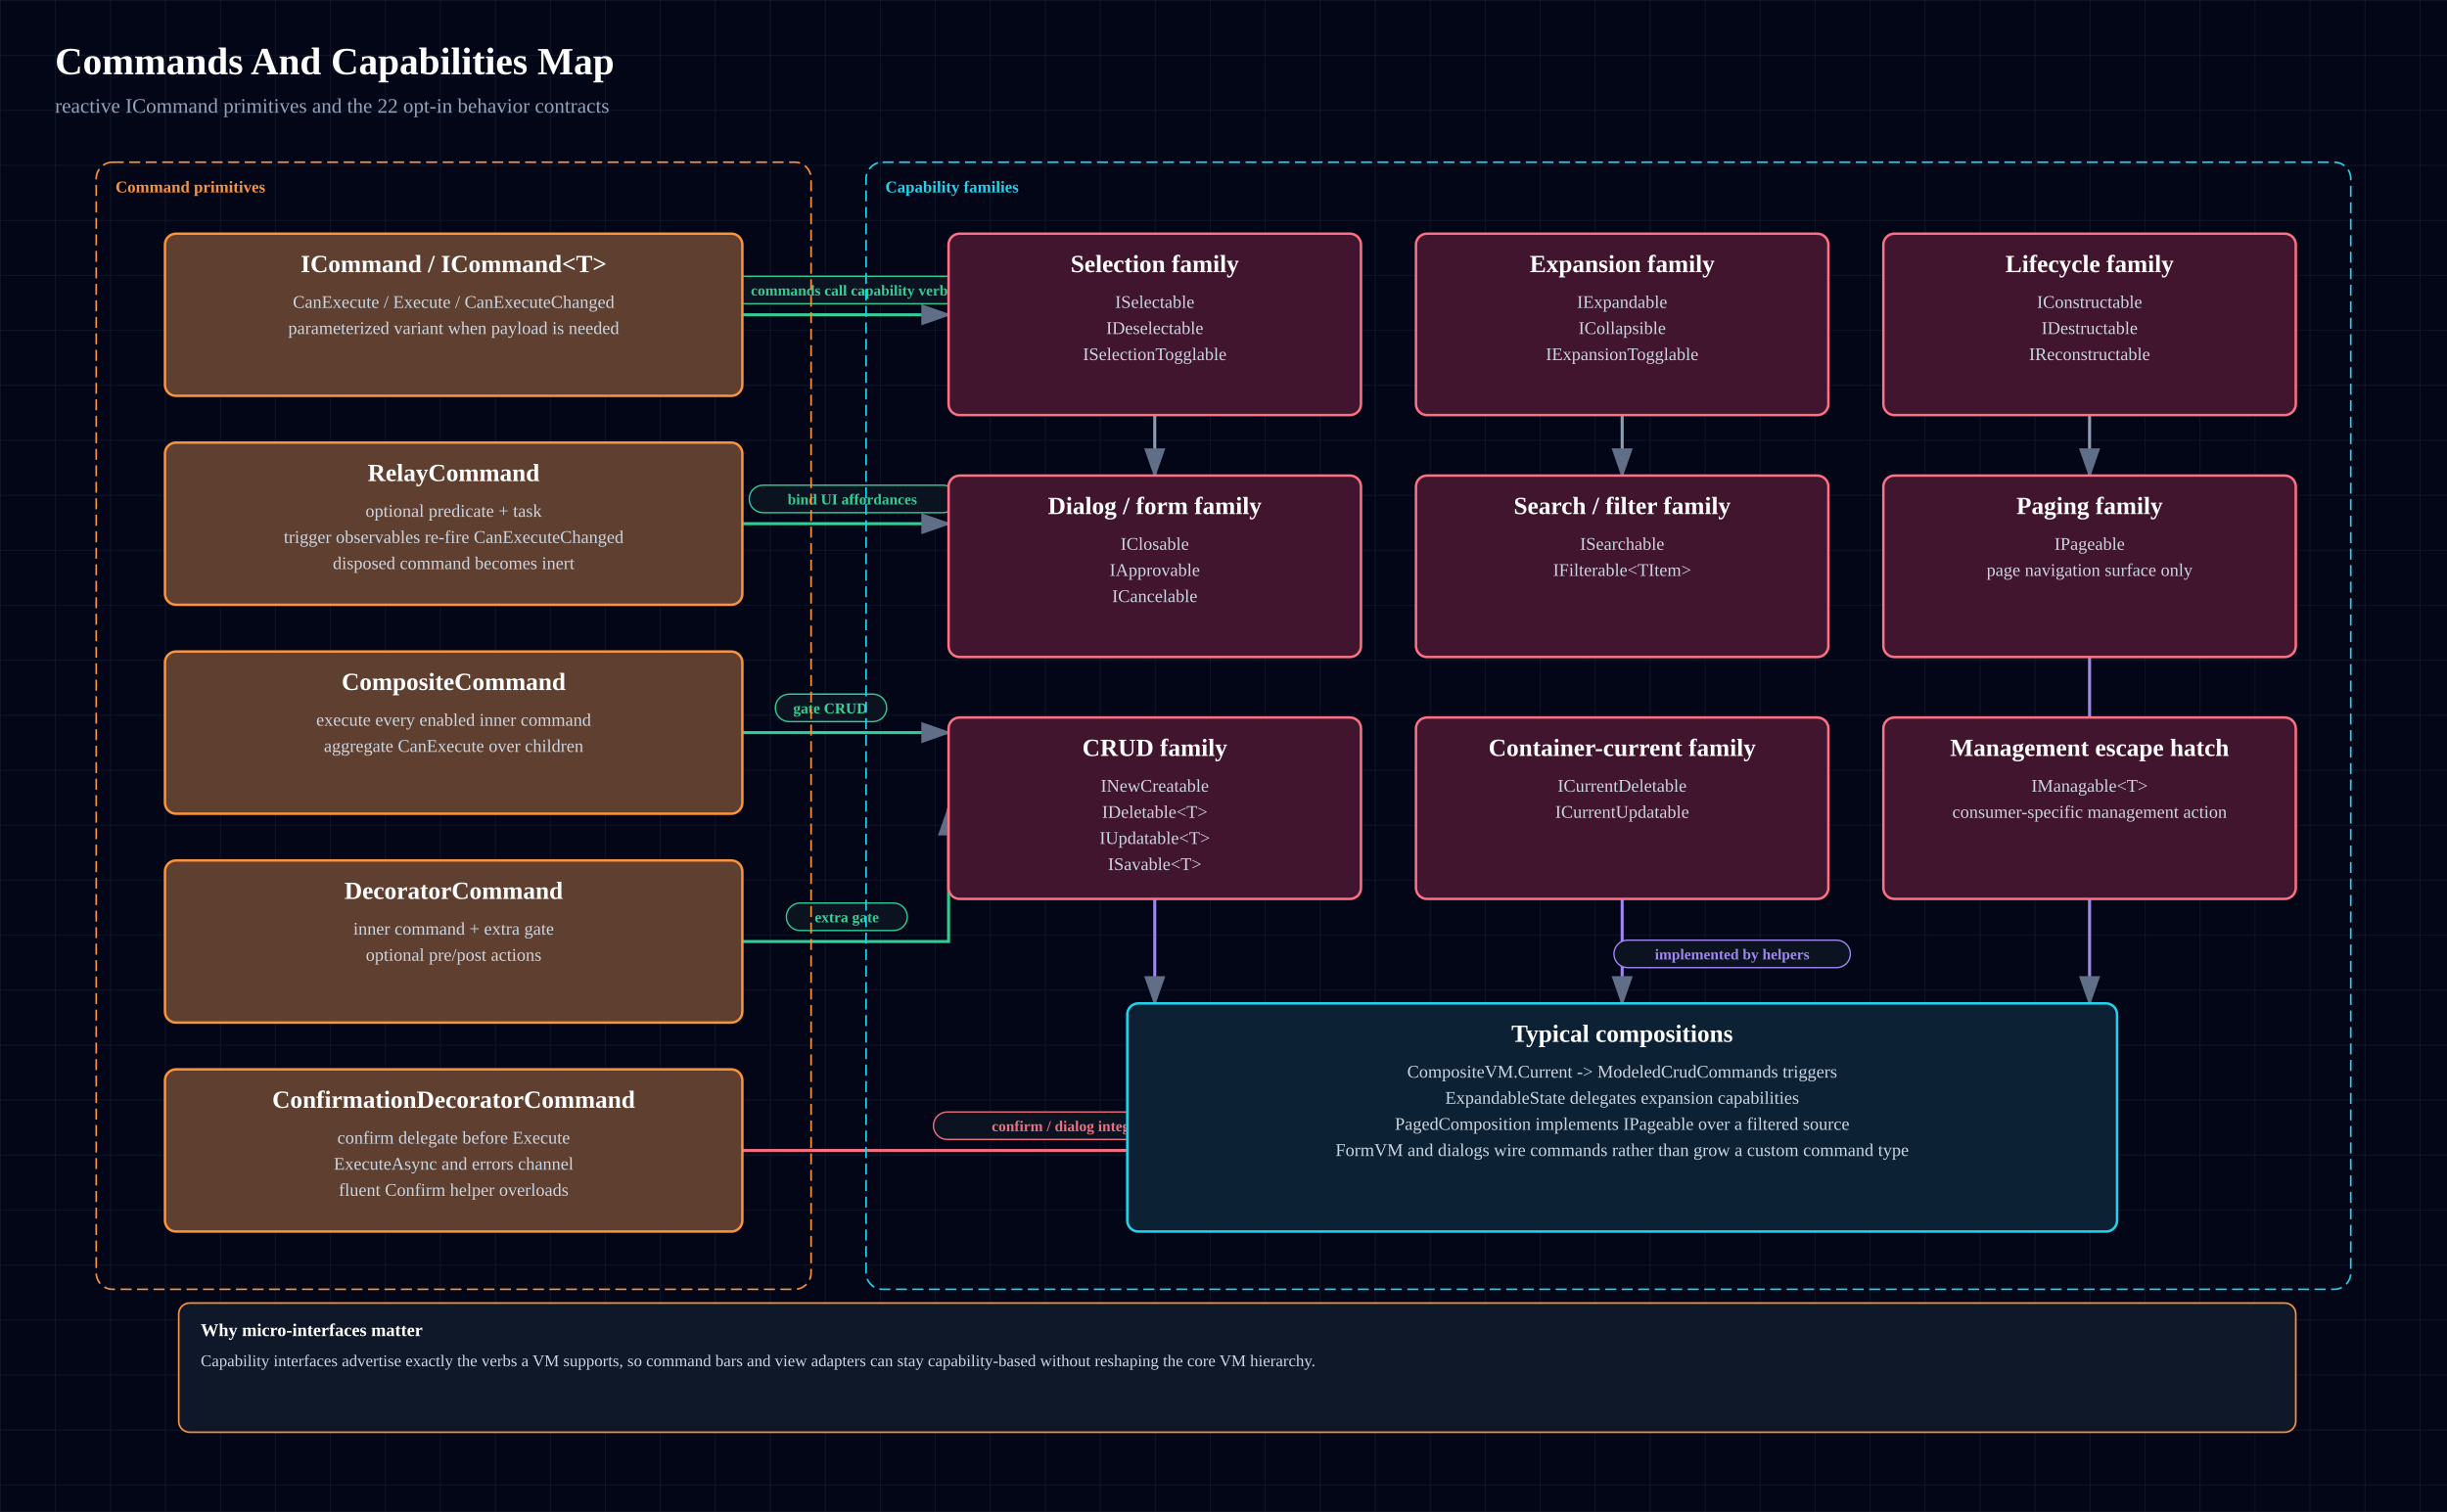
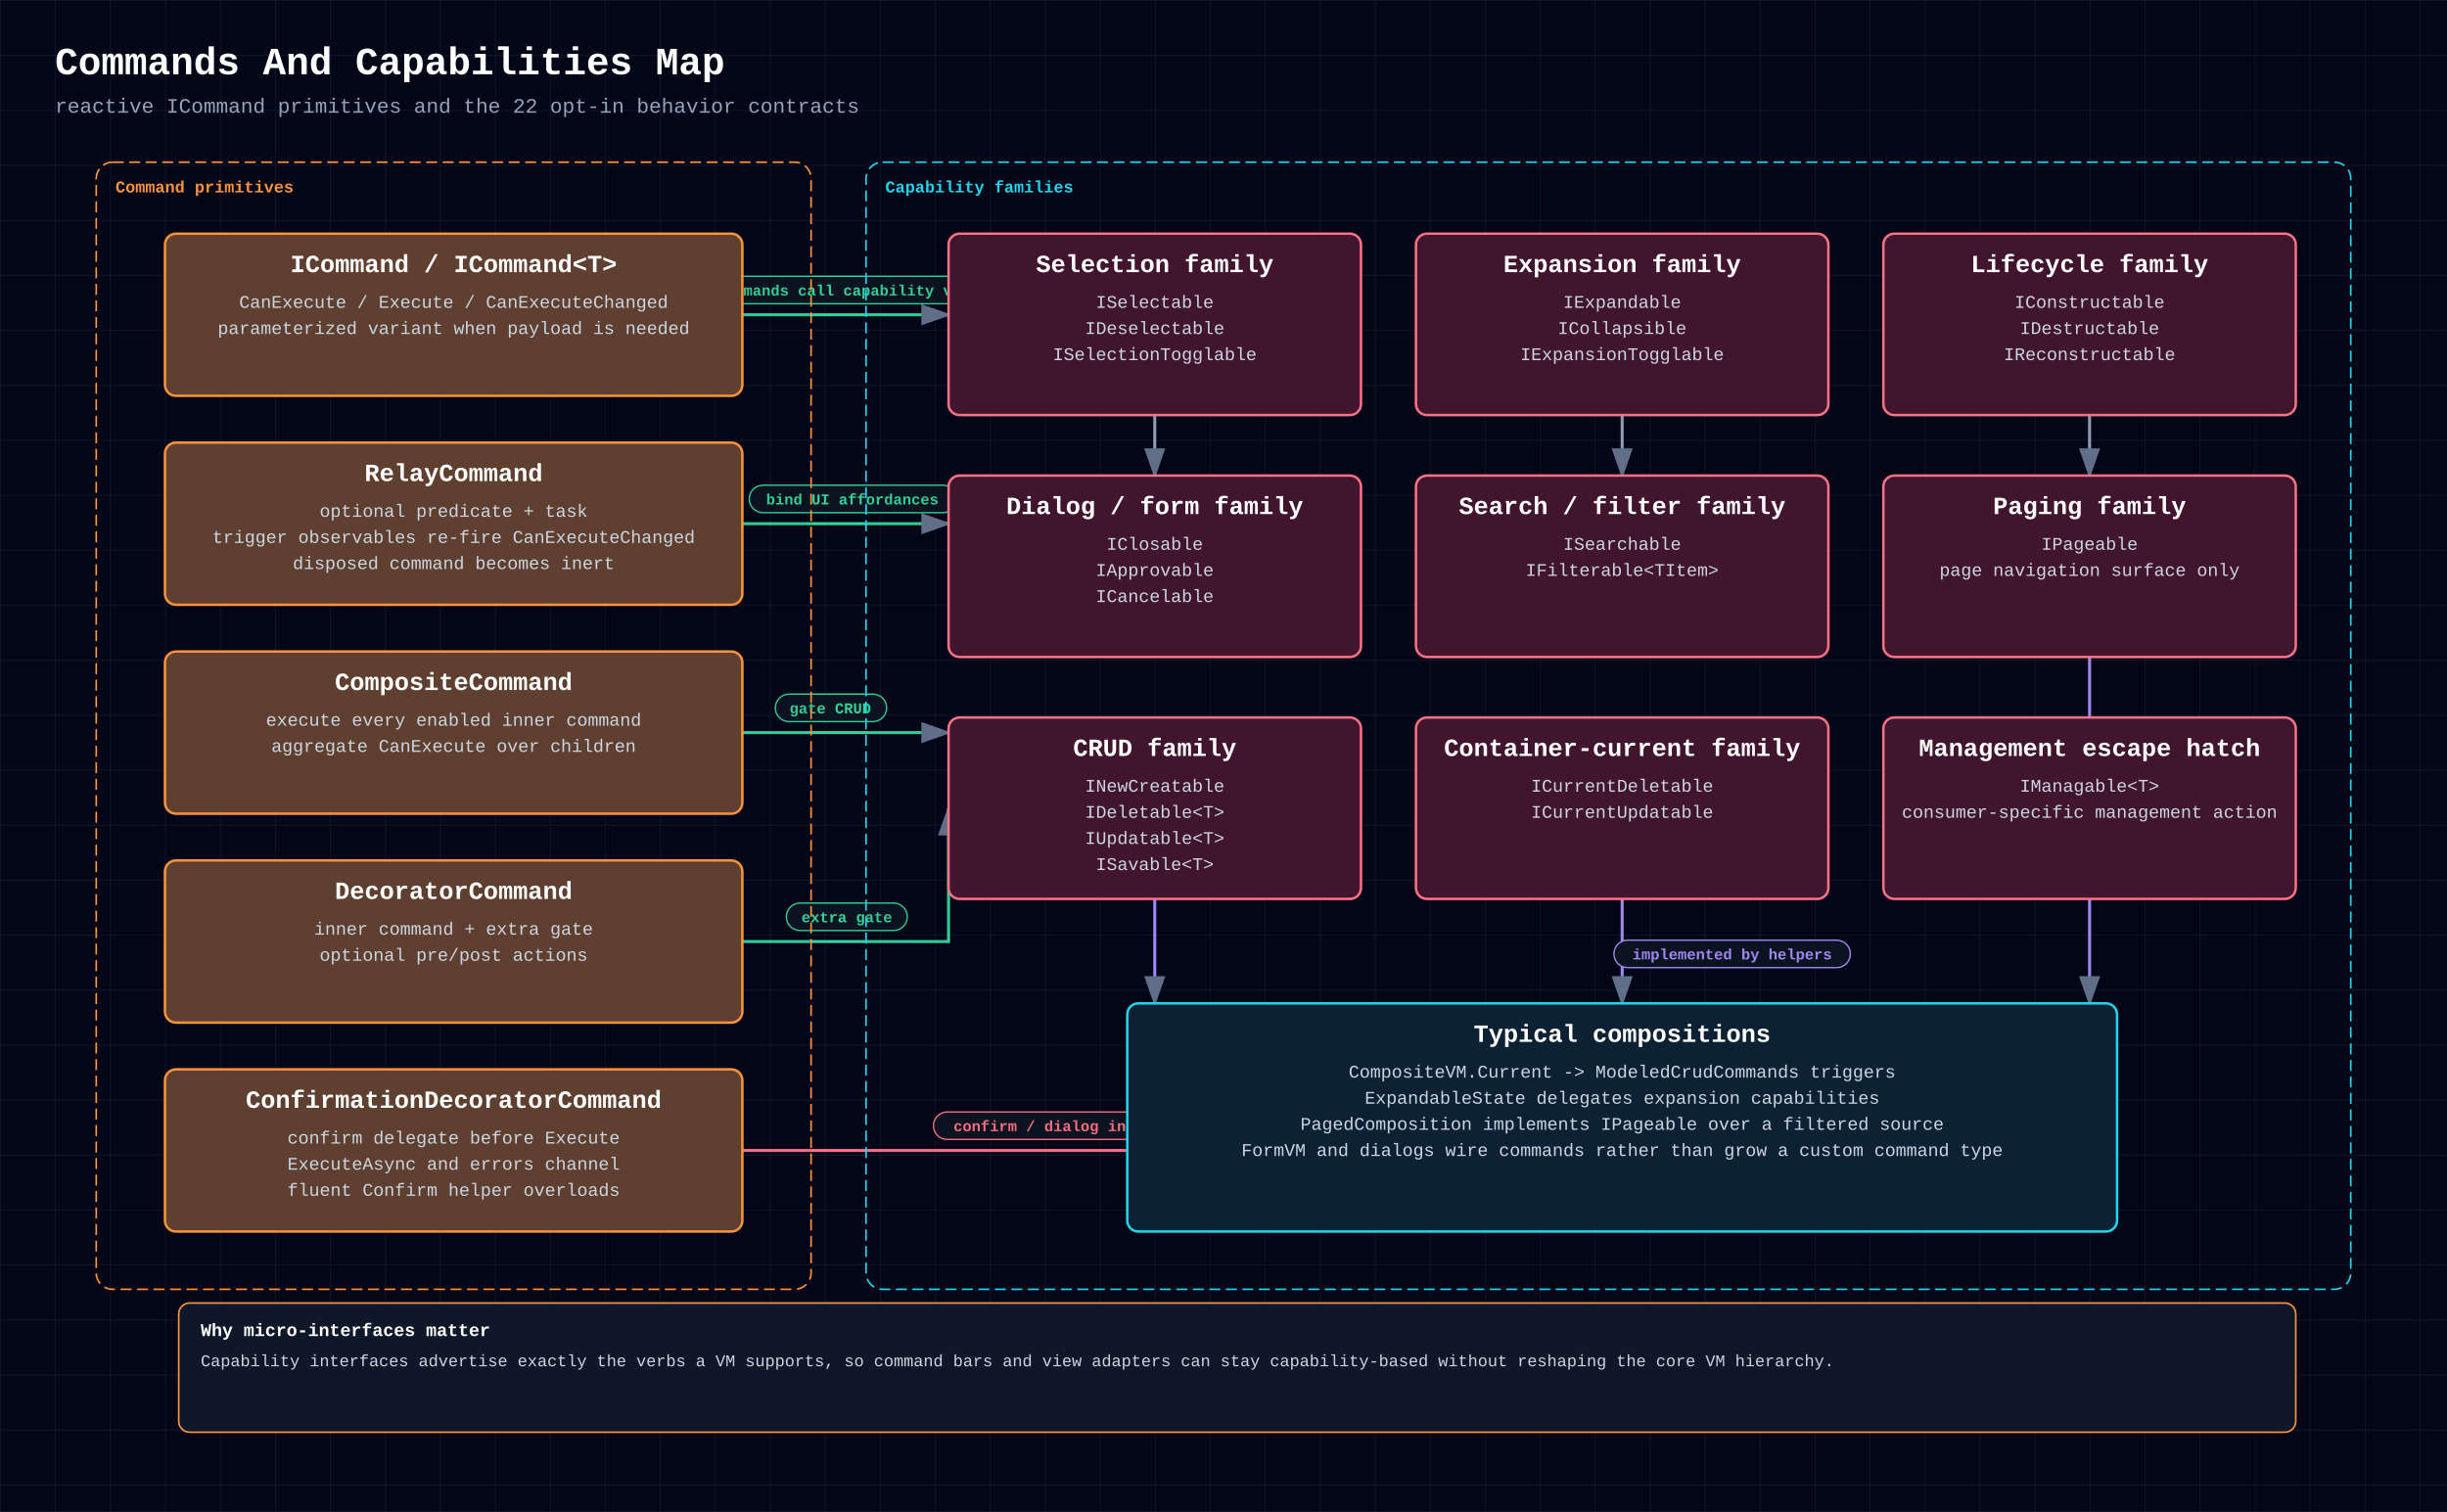
- <svg xmlns="http://www.w3.org/2000/svg" width="1780" height="1100" viewBox="0 0 1780 1100">
+ <svg xmlns="http://www.w3.org/2000/svg" width="1780" height="1100" viewBox="0 0 1780 1100" style="font-family: ui-monospace, SFMono-Regular, Menlo, Monaco, Consolas, 'Liberation Mono', 'Courier New', monospace;">
  <defs>
+     <style>
+       text { font-family: ui-monospace, SFMono-Regular, Menlo, Monaco, Consolas, 'Liberation Mono', 'Courier New', monospace; }
+     </style>
    <pattern id="grid" width="40" height="40" patternUnits="userSpaceOnUse">
      <path d="M 40 0 L 0 0 0 40" fill="none" stroke="#1e293b" stroke-width="0.6" />
    </pattern>
    <marker id="arrowhead" markerWidth="10" markerHeight="7" refX="9" refY="3.5" orient="auto">
      <polygon points="0 0, 10 3.5, 0 7" fill="#64748b" />
    </marker>
  </defs>
  <rect width="100%" height="100%" fill="#020617" />
  <rect width="100%" height="100%" fill="url(#grid)" />
  <text x="40" y="54" fill="white" font-size="28" font-weight="700" text-anchor="start">Commands And Capabilities Map</text>
  <text x="40" y="82" fill="#94a3b8" font-size="15" font-weight="400" text-anchor="start">reactive ICommand primitives and the 22 opt-in behavior contracts</text>
  <polyline points="540,229 690,229" fill="none" stroke="#34d399" stroke-width="2.2" marker-end="url(#arrowhead)" />
  <rect x="506" y="201" width="228" height="20" rx="10" fill="#0b1420" stroke="#34d399" stroke-width="1" />
  <text x="620" y="215" fill="#34d399" font-size="11" font-weight="700" text-anchor="middle">commands call capability verbs</text>
  <polyline points="540,381 690,381" fill="none" stroke="#34d399" stroke-width="2.2" marker-end="url(#arrowhead)" />
  <rect x="545" y="353" width="151" height="20" rx="10" fill="#0b1420" stroke="#34d399" stroke-width="1" />
  <text x="620" y="367" fill="#34d399" font-size="11" font-weight="700" text-anchor="middle">bind UI affordances</text>
  <polyline points="540,533 690,533" fill="none" stroke="#34d399" stroke-width="2.2" marker-end="url(#arrowhead)" />
  <rect x="564" y="505" width="81" height="20" rx="10" fill="#0b1420" stroke="#34d399" stroke-width="1" />
  <text x="604" y="519" fill="#34d399" font-size="11" font-weight="700" text-anchor="middle">gate CRUD</text>
  <polyline points="540,685 690,685 690,588" fill="none" stroke="#34d399" stroke-width="2.2" marker-end="url(#arrowhead)" />
  <rect x="572" y="657" width="88" height="20" rx="10" fill="#0b1420" stroke="#34d399" stroke-width="1" />
  <text x="616" y="671" fill="#34d399" font-size="11" font-weight="700" text-anchor="middle">extra gate</text>
  <polyline points="540,837 1030,837" fill="none" stroke="#fb7185" stroke-width="2.2" marker-end="url(#arrowhead)" />
  <rect x="679" y="809" width="214" height="20" rx="10" fill="#0b1420" stroke="#fb7185" stroke-width="1" />
  <text x="786" y="823" fill="#fb7185" font-size="11" font-weight="700" text-anchor="middle">confirm / dialog integration</text>
  <polyline points="1180,654 1180,730" fill="none" stroke="#a78bfa" stroke-width="2.2" marker-end="url(#arrowhead)" />
  <rect x="1174" y="684" width="172" height="20" rx="10" fill="#0b1420" stroke="#a78bfa" stroke-width="1" />
  <text x="1260" y="698" fill="#a78bfa" font-size="11" font-weight="700" text-anchor="middle">implemented by helpers</text>
  <polyline points="1520,478 1520,730" fill="none" stroke="#a78bfa" stroke-width="2.2" marker-end="url(#arrowhead)" />
  <polyline points="840,654 840,730" fill="none" stroke="#a78bfa" stroke-width="2.2" marker-end="url(#arrowhead)" />
  <polyline points="1520,302 1520,346" fill="none" stroke="#94a3b8" stroke-width="2.2" marker-end="url(#arrowhead)" />
  <polyline points="1180,302 1180,346" fill="none" stroke="#94a3b8" stroke-width="2.2" marker-end="url(#arrowhead)" />
  <polyline points="840,302 840,346" fill="none" stroke="#94a3b8" stroke-width="2.2" marker-end="url(#arrowhead)" />
  <rect x="70" y="118" width="520" height="820" rx="12" fill="rgba(15, 23, 42, 0.04)" stroke="#fb923c" stroke-width="1.2" stroke-dasharray="8 4" />
  <text x="84" y="140" fill="#fb923c" font-size="12" font-weight="700" text-anchor="start">Command primitives</text>
  <rect x="630" y="118" width="1080" height="820" rx="12" fill="rgba(15, 23, 42, 0.04)" stroke="#22d3ee" stroke-width="1.2" stroke-dasharray="8 4" />
  <text x="644" y="140" fill="#22d3ee" font-size="12" font-weight="700" text-anchor="start">Capability families</text>
  <rect x="120" y="170" width="420" height="118" rx="8" fill="#0f172a" />
  <rect x="120" y="170" width="420" height="118" rx="8" fill="rgba(251, 146, 60, 0.34)" stroke="#fb923c" stroke-width="1.8" />
  <text x="330" y="198" fill="white" font-size="18" font-weight="700" text-anchor="middle">ICommand / ICommand&lt;T&gt;</text>
  <text x="330" y="224" fill="#cbd5e1" font-size="13" font-weight="400" text-anchor="middle">CanExecute / Execute / CanExecuteChanged</text>
  <text x="330" y="243" fill="#cbd5e1" font-size="13" font-weight="400" text-anchor="middle">parameterized variant when payload is needed</text>
  <rect x="120" y="322" width="420" height="118" rx="8" fill="#0f172a" />
  <rect x="120" y="322" width="420" height="118" rx="8" fill="rgba(251, 146, 60, 0.34)" stroke="#fb923c" stroke-width="1.8" />
  <text x="330" y="350" fill="white" font-size="18" font-weight="700" text-anchor="middle">RelayCommand</text>
  <text x="330" y="376" fill="#cbd5e1" font-size="13" font-weight="400" text-anchor="middle">optional predicate + task</text>
  <text x="330" y="395" fill="#cbd5e1" font-size="13" font-weight="400" text-anchor="middle">trigger observables re-fire CanExecuteChanged</text>
  <text x="330" y="414" fill="#cbd5e1" font-size="13" font-weight="400" text-anchor="middle">disposed command becomes inert</text>
  <rect x="120" y="474" width="420" height="118" rx="8" fill="#0f172a" />
  <rect x="120" y="474" width="420" height="118" rx="8" fill="rgba(251, 146, 60, 0.34)" stroke="#fb923c" stroke-width="1.8" />
  <text x="330" y="502" fill="white" font-size="18" font-weight="700" text-anchor="middle">CompositeCommand</text>
  <text x="330" y="528" fill="#cbd5e1" font-size="13" font-weight="400" text-anchor="middle">execute every enabled inner command</text>
  <text x="330" y="547" fill="#cbd5e1" font-size="13" font-weight="400" text-anchor="middle">aggregate CanExecute over children</text>
  <rect x="120" y="626" width="420" height="118" rx="8" fill="#0f172a" />
  <rect x="120" y="626" width="420" height="118" rx="8" fill="rgba(251, 146, 60, 0.34)" stroke="#fb923c" stroke-width="1.8" />
  <text x="330" y="654" fill="white" font-size="18" font-weight="700" text-anchor="middle">DecoratorCommand</text>
  <text x="330" y="680" fill="#cbd5e1" font-size="13" font-weight="400" text-anchor="middle">inner command + extra gate</text>
  <text x="330" y="699" fill="#cbd5e1" font-size="13" font-weight="400" text-anchor="middle">optional pre/post actions</text>
  <rect x="120" y="778" width="420" height="118" rx="8" fill="#0f172a" />
  <rect x="120" y="778" width="420" height="118" rx="8" fill="rgba(251, 146, 60, 0.34)" stroke="#fb923c" stroke-width="1.8" />
  <text x="330" y="806" fill="white" font-size="18" font-weight="700" text-anchor="middle">ConfirmationDecoratorCommand</text>
  <text x="330" y="832" fill="#cbd5e1" font-size="13" font-weight="400" text-anchor="middle">confirm delegate before Execute</text>
  <text x="330" y="851" fill="#cbd5e1" font-size="13" font-weight="400" text-anchor="middle">ExecuteAsync and errors channel</text>
  <text x="330" y="870" fill="#cbd5e1" font-size="13" font-weight="400" text-anchor="middle">fluent Confirm helper overloads</text>
  <rect x="690" y="170" width="300" height="132" rx="8" fill="#0f172a" />
  <rect x="690" y="170" width="300" height="132" rx="8" fill="rgba(136, 19, 55, 0.42)" stroke="#fb7185" stroke-width="1.8" />
  <text x="840" y="198" fill="white" font-size="18" font-weight="700" text-anchor="middle">Selection family</text>
  <text x="840" y="224" fill="#cbd5e1" font-size="13" font-weight="400" text-anchor="middle">ISelectable</text>
  <text x="840" y="243" fill="#cbd5e1" font-size="13" font-weight="400" text-anchor="middle">IDeselectable</text>
  <text x="840" y="262" fill="#cbd5e1" font-size="13" font-weight="400" text-anchor="middle">ISelectionTogglable</text>
  <rect x="1030" y="170" width="300" height="132" rx="8" fill="#0f172a" />
  <rect x="1030" y="170" width="300" height="132" rx="8" fill="rgba(136, 19, 55, 0.42)" stroke="#fb7185" stroke-width="1.8" />
  <text x="1180" y="198" fill="white" font-size="18" font-weight="700" text-anchor="middle">Expansion family</text>
  <text x="1180" y="224" fill="#cbd5e1" font-size="13" font-weight="400" text-anchor="middle">IExpandable</text>
  <text x="1180" y="243" fill="#cbd5e1" font-size="13" font-weight="400" text-anchor="middle">ICollapsible</text>
  <text x="1180" y="262" fill="#cbd5e1" font-size="13" font-weight="400" text-anchor="middle">IExpansionTogglable</text>
  <rect x="1370" y="170" width="300" height="132" rx="8" fill="#0f172a" />
  <rect x="1370" y="170" width="300" height="132" rx="8" fill="rgba(136, 19, 55, 0.42)" stroke="#fb7185" stroke-width="1.8" />
  <text x="1520" y="198" fill="white" font-size="18" font-weight="700" text-anchor="middle">Lifecycle family</text>
  <text x="1520" y="224" fill="#cbd5e1" font-size="13" font-weight="400" text-anchor="middle">IConstructable</text>
  <text x="1520" y="243" fill="#cbd5e1" font-size="13" font-weight="400" text-anchor="middle">IDestructable</text>
  <text x="1520" y="262" fill="#cbd5e1" font-size="13" font-weight="400" text-anchor="middle">IReconstructable</text>
  <rect x="690" y="346" width="300" height="132" rx="8" fill="#0f172a" />
  <rect x="690" y="346" width="300" height="132" rx="8" fill="rgba(136, 19, 55, 0.42)" stroke="#fb7185" stroke-width="1.8" />
  <text x="840" y="374" fill="white" font-size="18" font-weight="700" text-anchor="middle">Dialog / form family</text>
  <text x="840" y="400" fill="#cbd5e1" font-size="13" font-weight="400" text-anchor="middle">IClosable</text>
  <text x="840" y="419" fill="#cbd5e1" font-size="13" font-weight="400" text-anchor="middle">IApprovable</text>
  <text x="840" y="438" fill="#cbd5e1" font-size="13" font-weight="400" text-anchor="middle">ICancelable</text>
  <rect x="1030" y="346" width="300" height="132" rx="8" fill="#0f172a" />
  <rect x="1030" y="346" width="300" height="132" rx="8" fill="rgba(136, 19, 55, 0.42)" stroke="#fb7185" stroke-width="1.8" />
  <text x="1180" y="374" fill="white" font-size="18" font-weight="700" text-anchor="middle">Search / filter family</text>
  <text x="1180" y="400" fill="#cbd5e1" font-size="13" font-weight="400" text-anchor="middle">ISearchable</text>
  <text x="1180" y="419" fill="#cbd5e1" font-size="13" font-weight="400" text-anchor="middle">IFilterable&lt;TItem&gt;</text>
  <rect x="1370" y="346" width="300" height="132" rx="8" fill="#0f172a" />
  <rect x="1370" y="346" width="300" height="132" rx="8" fill="rgba(136, 19, 55, 0.42)" stroke="#fb7185" stroke-width="1.8" />
  <text x="1520" y="374" fill="white" font-size="18" font-weight="700" text-anchor="middle">Paging family</text>
  <text x="1520" y="400" fill="#cbd5e1" font-size="13" font-weight="400" text-anchor="middle">IPageable</text>
  <text x="1520" y="419" fill="#cbd5e1" font-size="13" font-weight="400" text-anchor="middle">page navigation surface only</text>
  <rect x="690" y="522" width="300" height="132" rx="8" fill="#0f172a" />
  <rect x="690" y="522" width="300" height="132" rx="8" fill="rgba(136, 19, 55, 0.42)" stroke="#fb7185" stroke-width="1.8" />
  <text x="840" y="550" fill="white" font-size="18" font-weight="700" text-anchor="middle">CRUD family</text>
  <text x="840" y="576" fill="#cbd5e1" font-size="13" font-weight="400" text-anchor="middle">INewCreatable</text>
  <text x="840" y="595" fill="#cbd5e1" font-size="13" font-weight="400" text-anchor="middle">IDeletable&lt;T&gt;</text>
  <text x="840" y="614" fill="#cbd5e1" font-size="13" font-weight="400" text-anchor="middle">IUpdatable&lt;T&gt;</text>
  <text x="840" y="633" fill="#cbd5e1" font-size="13" font-weight="400" text-anchor="middle">ISavable&lt;T&gt;</text>
  <rect x="1030" y="522" width="300" height="132" rx="8" fill="#0f172a" />
  <rect x="1030" y="522" width="300" height="132" rx="8" fill="rgba(136, 19, 55, 0.42)" stroke="#fb7185" stroke-width="1.8" />
  <text x="1180" y="550" fill="white" font-size="18" font-weight="700" text-anchor="middle">Container-current family</text>
  <text x="1180" y="576" fill="#cbd5e1" font-size="13" font-weight="400" text-anchor="middle">ICurrentDeletable</text>
  <text x="1180" y="595" fill="#cbd5e1" font-size="13" font-weight="400" text-anchor="middle">ICurrentUpdatable</text>
  <rect x="1370" y="522" width="300" height="132" rx="8" fill="#0f172a" />
  <rect x="1370" y="522" width="300" height="132" rx="8" fill="rgba(136, 19, 55, 0.42)" stroke="#fb7185" stroke-width="1.8" />
  <text x="1520" y="550" fill="white" font-size="18" font-weight="700" text-anchor="middle">Management escape hatch</text>
  <text x="1520" y="576" fill="#cbd5e1" font-size="13" font-weight="400" text-anchor="middle">IManagable&lt;T&gt;</text>
  <text x="1520" y="595" fill="#cbd5e1" font-size="13" font-weight="400" text-anchor="middle">consumer-specific management action</text>
  <rect x="820" y="730" width="720" height="166" rx="8" fill="#0f172a" />
  <rect x="820" y="730" width="720" height="166" rx="8" fill="rgba(8, 51, 68, 0.42)" stroke="#22d3ee" stroke-width="1.8" />
  <text x="1180" y="758" fill="white" font-size="18" font-weight="700" text-anchor="middle">Typical compositions</text>
  <text x="1180" y="784" fill="#cbd5e1" font-size="13" font-weight="400" text-anchor="middle">CompositeVM.Current -&gt; ModeledCrudCommands triggers</text>
  <text x="1180" y="803" fill="#cbd5e1" font-size="13" font-weight="400" text-anchor="middle">ExpandableState delegates expansion capabilities</text>
  <text x="1180" y="822" fill="#cbd5e1" font-size="13" font-weight="400" text-anchor="middle">PagedComposition implements IPageable over a filtered source</text>
  <text x="1180" y="841" fill="#cbd5e1" font-size="13" font-weight="400" text-anchor="middle">FormVM and dialogs wire commands rather than grow a custom command type</text>
  <rect x="130" y="948" width="1540" height="94" rx="8" fill="#111c2a" />
  <rect x="130" y="948" width="1540" height="94" rx="8" fill="rgba(15, 23, 42, 0.68)" stroke="#fb923c" stroke-width="1.2" />
  <text x="146" y="972" fill="white" font-size="13" font-weight="700" text-anchor="start">Why micro-interfaces matter</text>
  <text x="146" y="994" fill="#cbd5e1" font-size="12" font-weight="400" text-anchor="start">Capability interfaces advertise exactly the verbs a VM supports, so command bars and view adapters can stay capability-based without reshaping the core VM hierarchy.</text>
</svg>
